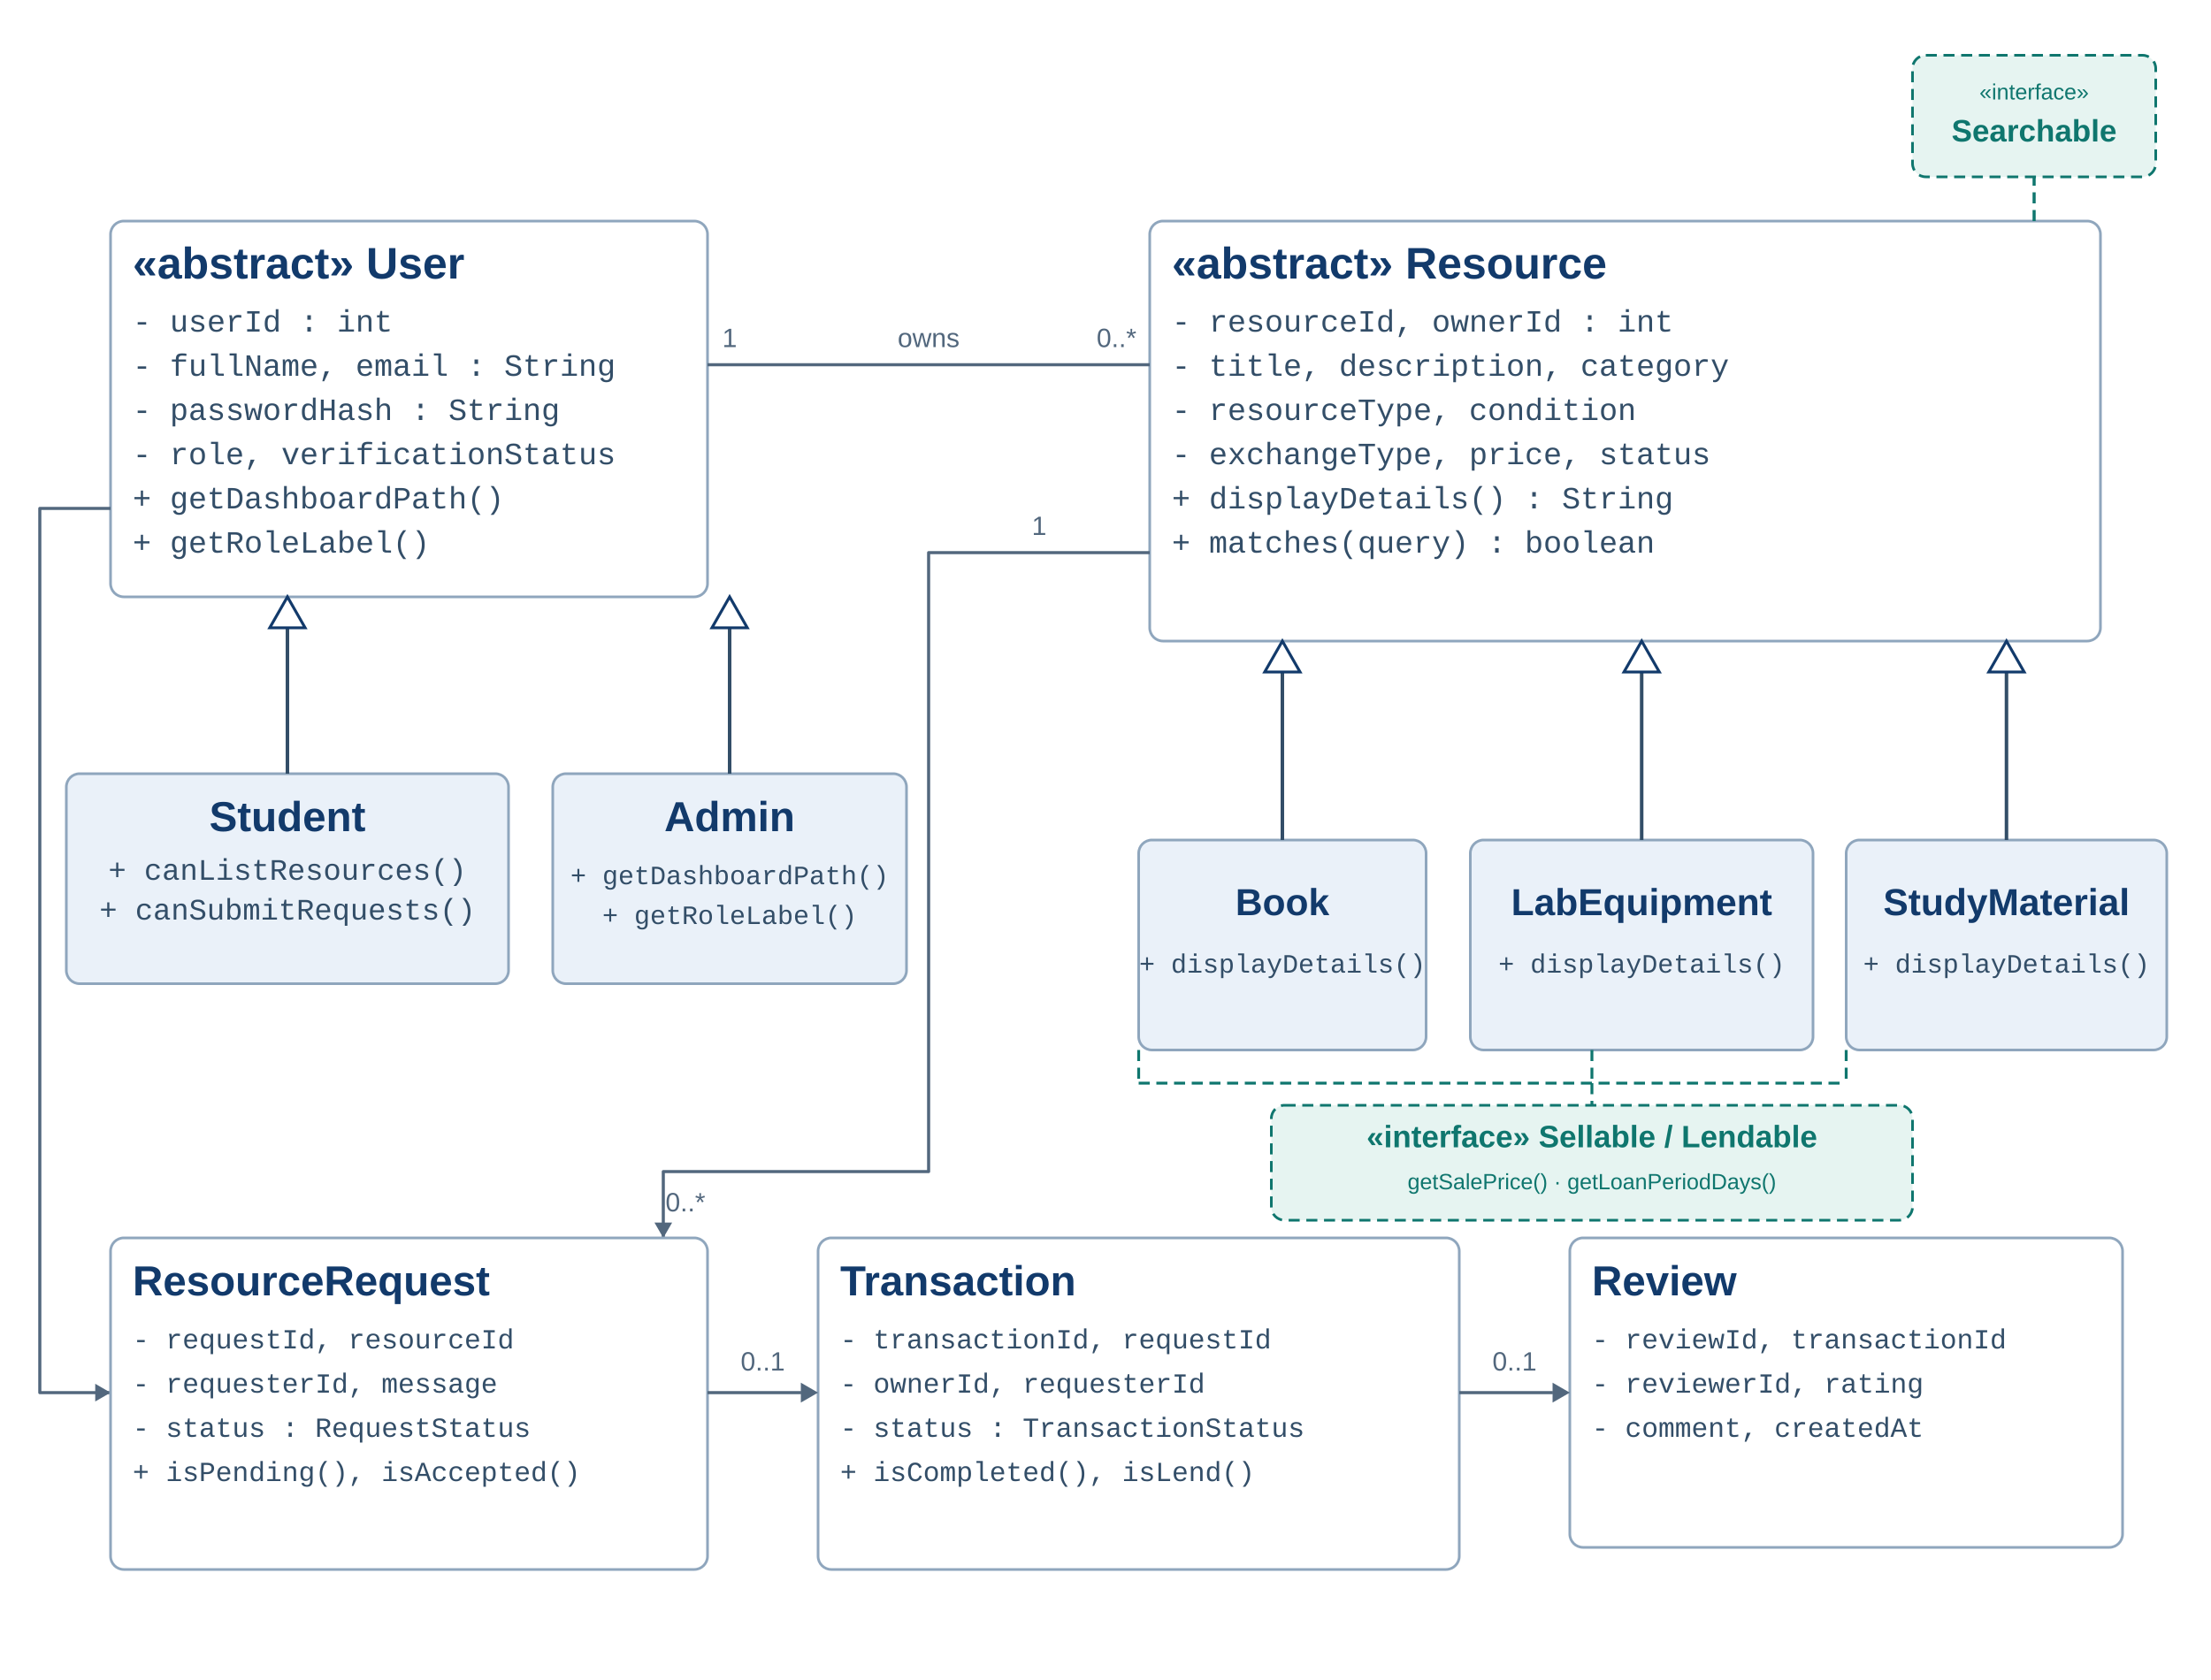
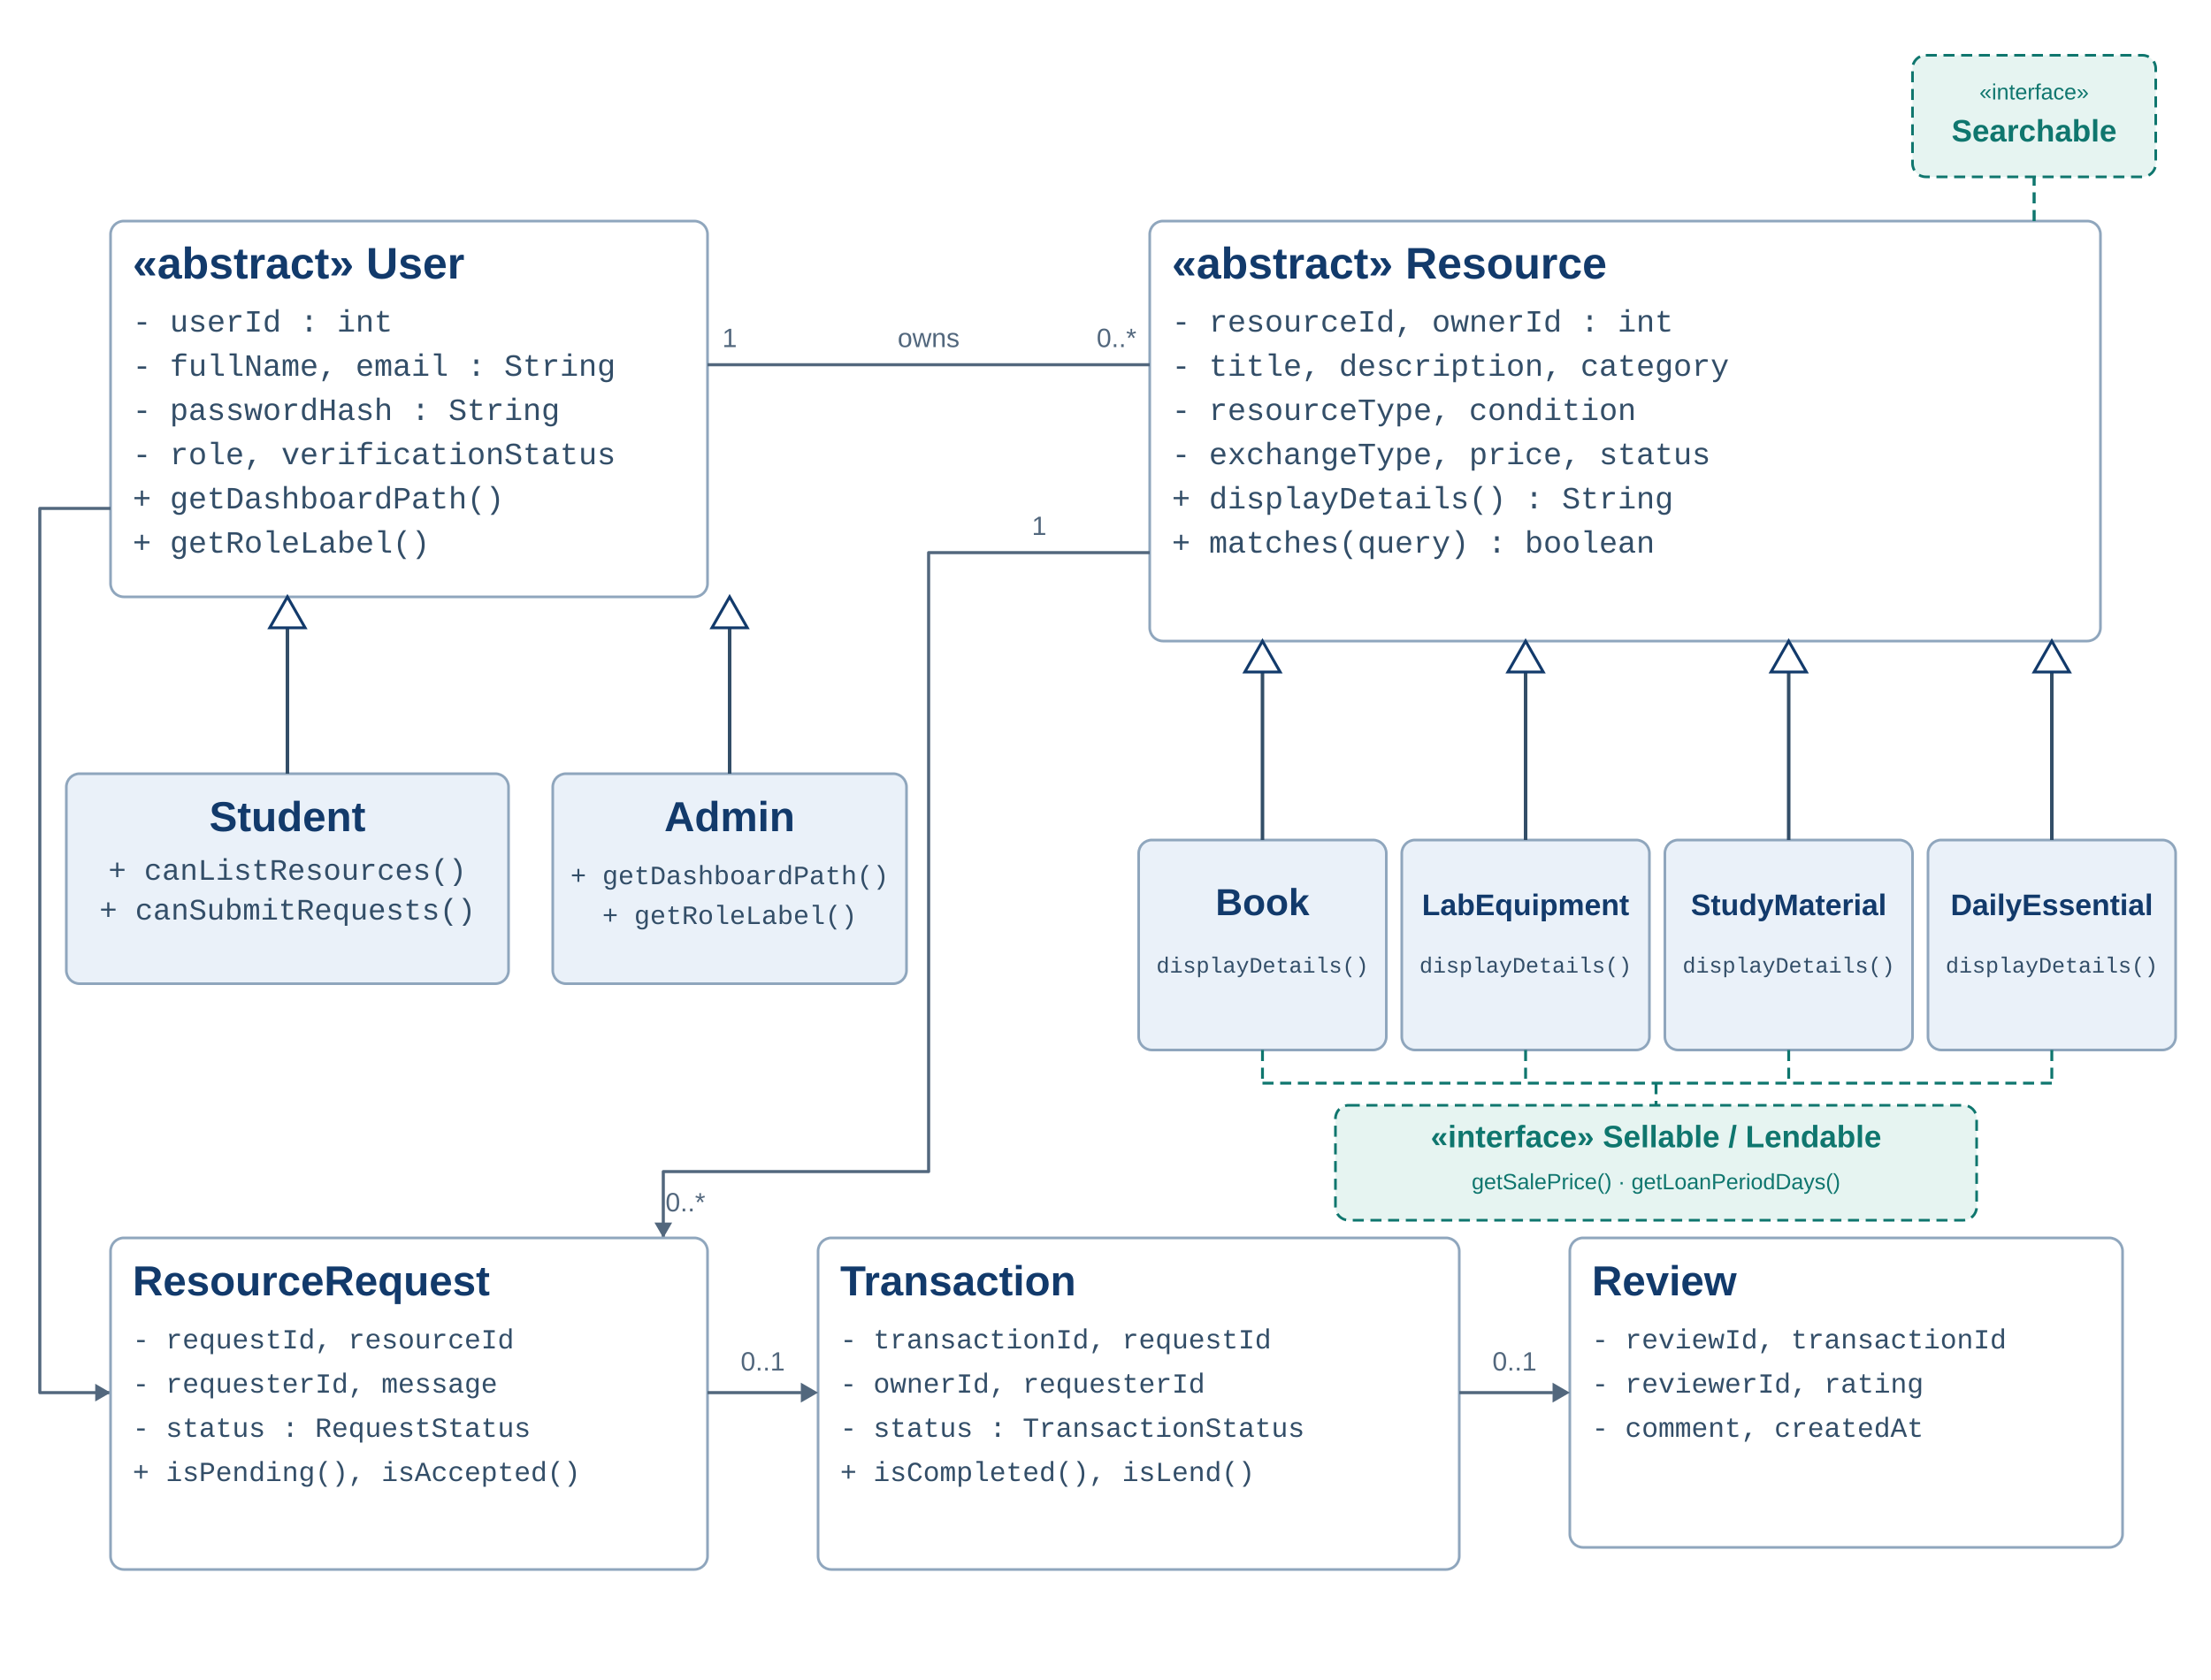
<svg xmlns="http://www.w3.org/2000/svg" width="1000" height="760" viewBox="0 0 1000 760">
  <rect width="1000" height="760" fill="#ffffff" />
  <rect x="50" y="100" width="270" height="170" rx="6" fill="#ffffff" stroke="#8fa6bd" stroke-width="1.2" />
  <text x="60" y="126" font-family="Liberation Sans" font-size="20" font-weight="bold" fill="#123a6b" text-anchor="start">«abstract» User</text>
  <text x="60" y="150" font-family="Liberation Mono" font-size="14" font-weight="normal" fill="#334e68" text-anchor="start">- userId : int</text>
  <text x="60" y="170" font-family="Liberation Mono" font-size="14" font-weight="normal" fill="#334e68" text-anchor="start">- fullName, email : String</text>
  <text x="60" y="190" font-family="Liberation Mono" font-size="14" font-weight="normal" fill="#334e68" text-anchor="start">- passwordHash : String</text>
  <text x="60" y="210" font-family="Liberation Mono" font-size="14" font-weight="normal" fill="#334e68" text-anchor="start">- role, verificationStatus</text>
  <text x="60" y="230" font-family="Liberation Mono" font-size="14" font-weight="normal" fill="#334e68" text-anchor="start">+ getDashboardPath()</text>
  <text x="60" y="250" font-family="Liberation Mono" font-size="14" font-weight="normal" fill="#334e68" text-anchor="start">+ getRoleLabel()</text>
  <rect x="30" y="350" width="200" height="95" rx="6" fill="#eaf1f9" stroke="#8fa6bd" stroke-width="1.2" />
  <text x="130" y="376" font-family="Liberation Sans" font-size="19" font-weight="bold" fill="#123a6b" text-anchor="middle">Student</text>
  <text x="130" y="398" font-family="Liberation Mono" font-size="13.5" font-weight="normal" fill="#334e68" text-anchor="middle">+ canListResources()</text>
  <text x="130" y="416" font-family="Liberation Mono" font-size="13.5" font-weight="normal" fill="#334e68" text-anchor="middle">+ canSubmitRequests()</text>
  <rect x="250" y="350" width="160" height="95" rx="6" fill="#eaf1f9" stroke="#8fa6bd" stroke-width="1.2" />
  <text x="330" y="376" font-family="Liberation Sans" font-size="19" font-weight="bold" fill="#123a6b" text-anchor="middle">Admin</text>
  <text x="330" y="400" font-family="Liberation Mono" font-size="12" font-weight="normal" fill="#334e68" text-anchor="middle">+ getDashboardPath()</text>
  <text x="330" y="418" font-family="Liberation Mono" font-size="12" font-weight="normal" fill="#334e68" text-anchor="middle">+ getRoleLabel()</text>
  <line x1="130" y1="350" x2="130" y2="284" stroke="#334e68" stroke-width="1.6" />
  <polygon points="130,270 122,284 138,284" fill="#ffffff" stroke="#123a6b" stroke-width="1.3" />
  <line x1="330" y1="350" x2="330" y2="284" stroke="#334e68" stroke-width="1.6" />
  <polygon points="330,270 322,284 338,284" fill="#ffffff" stroke="#123a6b" stroke-width="1.3" />
  <rect x="520" y="100" width="430" height="190" rx="6" fill="#ffffff" stroke="#8fa6bd" stroke-width="1.2" />
  <text x="530" y="126" font-family="Liberation Sans" font-size="20" font-weight="bold" fill="#123a6b" text-anchor="start">«abstract» Resource</text>
  <text x="530" y="150" font-family="Liberation Mono" font-size="14" font-weight="normal" fill="#334e68" text-anchor="start">- resourceId, ownerId : int</text>
  <text x="530" y="170" font-family="Liberation Mono" font-size="14" font-weight="normal" fill="#334e68" text-anchor="start">- title, description, category</text>
  <text x="530" y="190" font-family="Liberation Mono" font-size="14" font-weight="normal" fill="#334e68" text-anchor="start">- resourceType, condition</text>
  <text x="530" y="210" font-family="Liberation Mono" font-size="14" font-weight="normal" fill="#334e68" text-anchor="start">- exchangeType, price, status</text>
  <text x="530" y="230" font-family="Liberation Mono" font-size="14" font-weight="normal" fill="#334e68" text-anchor="start">+ displayDetails() : String</text>
  <text x="530" y="250" font-family="Liberation Mono" font-size="14" font-weight="normal" fill="#334e68" text-anchor="start">+ matches(query) : boolean</text>
-   <rect x="515" y="380" width="130" height="95" rx="6" fill="#eaf1f9" stroke="#8fa6bd" stroke-width="1.2" />
-   <text x="580.0" y="414" font-family="Liberation Sans" font-size="17" font-weight="bold" fill="#123a6b" text-anchor="middle">Book</text>
-   <text x="580.0" y="440" font-family="Liberation Mono" font-size="12" font-weight="normal" fill="#334e68" text-anchor="middle">+ displayDetails()</text>
-   <line x1="580.0" y1="380" x2="580.0" y2="304" stroke="#334e68" stroke-width="1.6" />
-   <polygon points="580.0,290 572.0,304 588.0,304" fill="#ffffff" stroke="#123a6b" stroke-width="1.3" />
-   <rect x="665" y="380" width="155" height="95" rx="6" fill="#eaf1f9" stroke="#8fa6bd" stroke-width="1.2" />
-   <text x="742.5" y="414" font-family="Liberation Sans" font-size="17" font-weight="bold" fill="#123a6b" text-anchor="middle">LabEquipment</text>
-   <text x="742.5" y="440" font-family="Liberation Mono" font-size="12" font-weight="normal" fill="#334e68" text-anchor="middle">+ displayDetails()</text>
-   <line x1="742.5" y1="380" x2="742.5" y2="304" stroke="#334e68" stroke-width="1.6" />
-   <polygon points="742.5,290 734.5,304 750.5,304" fill="#ffffff" stroke="#123a6b" stroke-width="1.3" />
-   <rect x="835" y="380" width="145" height="95" rx="6" fill="#eaf1f9" stroke="#8fa6bd" stroke-width="1.2" />
-   <text x="907.5" y="414" font-family="Liberation Sans" font-size="17" font-weight="bold" fill="#123a6b" text-anchor="middle">StudyMaterial</text>
-   <text x="907.5" y="440" font-family="Liberation Mono" font-size="12" font-weight="normal" fill="#334e68" text-anchor="middle">+ displayDetails()</text>
-   <line x1="907.5" y1="380" x2="907.5" y2="304" stroke="#334e68" stroke-width="1.6" />
-   <polygon points="907.5,290 899.5,304 915.5,304" fill="#ffffff" stroke="#123a6b" stroke-width="1.3" />
+   <rect x="515" y="380" width="112" height="95" rx="6" fill="#eaf1f9" stroke="#8fa6bd" stroke-width="1.2" />
+   <text x="571.0" y="414" font-family="Liberation Sans" font-size="17" font-weight="bold" fill="#123a6b" text-anchor="middle">Book</text>
+   <text x="571.0" y="440" font-family="Liberation Mono" font-size="10" font-weight="normal" fill="#334e68" text-anchor="middle">displayDetails()</text>
+   <line x1="571.0" y1="380" x2="571.0" y2="304" stroke="#334e68" stroke-width="1.6" />
+   <polygon points="571.0,290 563.0,304 579.0,304" fill="#ffffff" stroke="#123a6b" stroke-width="1.3" />
+   <rect x="634" y="380" width="112" height="95" rx="6" fill="#eaf1f9" stroke="#8fa6bd" stroke-width="1.2" />
+   <text x="690.0" y="414" font-family="Liberation Sans" font-size="13.5" font-weight="bold" fill="#123a6b" text-anchor="middle">LabEquipment</text>
+   <text x="690.0" y="440" font-family="Liberation Mono" font-size="10" font-weight="normal" fill="#334e68" text-anchor="middle">displayDetails()</text>
+   <line x1="690.0" y1="380" x2="690.0" y2="304" stroke="#334e68" stroke-width="1.6" />
+   <polygon points="690.0,290 682.0,304 698.0,304" fill="#ffffff" stroke="#123a6b" stroke-width="1.3" />
+   <rect x="753" y="380" width="112" height="95" rx="6" fill="#eaf1f9" stroke="#8fa6bd" stroke-width="1.2" />
+   <text x="809.0" y="414" font-family="Liberation Sans" font-size="13.5" font-weight="bold" fill="#123a6b" text-anchor="middle">StudyMaterial</text>
+   <text x="809.0" y="440" font-family="Liberation Mono" font-size="10" font-weight="normal" fill="#334e68" text-anchor="middle">displayDetails()</text>
+   <line x1="809.0" y1="380" x2="809.0" y2="304" stroke="#334e68" stroke-width="1.6" />
+   <polygon points="809.0,290 801.0,304 817.0,304" fill="#ffffff" stroke="#123a6b" stroke-width="1.3" />
+   <rect x="872" y="380" width="112" height="95" rx="6" fill="#eaf1f9" stroke="#8fa6bd" stroke-width="1.2" />
+   <text x="928.0" y="414" font-family="Liberation Sans" font-size="13.5" font-weight="bold" fill="#123a6b" text-anchor="middle">DailyEssential</text>
+   <text x="928.0" y="440" font-family="Liberation Mono" font-size="10" font-weight="normal" fill="#334e68" text-anchor="middle">displayDetails()</text>
+   <line x1="928.0" y1="380" x2="928.0" y2="304" stroke="#334e68" stroke-width="1.6" />
+   <polygon points="928.0,290 920.0,304 936.0,304" fill="#ffffff" stroke="#123a6b" stroke-width="1.3" />
  <rect x="865" y="25" width="110" height="55" rx="6" fill="#e6f4f1" stroke="#0f766e" stroke-width="1.2" stroke-dasharray="5 3" />
  <text x="920" y="45" font-family="Liberation Sans" font-size="10" font-weight="normal" fill="#0f766e" text-anchor="middle">«interface»</text>
  <text x="920" y="64" font-family="Liberation Sans" font-size="14" font-weight="bold" fill="#0f766e" text-anchor="middle">Searchable</text>
  <line x1="920" y1="100" x2="920" y2="80" stroke="#0f766e" stroke-width="1.4" stroke-dasharray="5 3" />
-   <rect x="575" y="500" width="290" height="52" rx="6" fill="#e6f4f1" stroke="#0f766e" stroke-width="1.2" stroke-dasharray="5 3" />
-   <text x="720" y="519" font-family="Liberation Sans" font-size="14" font-weight="bold" fill="#0f766e" text-anchor="middle">«interface» Sellable / Lendable</text>
-   <text x="720" y="538" font-family="Liberation Sans" font-size="10" font-weight="normal" fill="#0f766e" text-anchor="middle">getSalePrice() · getLoanPeriodDays()</text>
-   <line x1="515" y1="475" x2="515" y2="490" stroke="#0f766e" stroke-width="1.3" stroke-dasharray="5 3" />
-   <line x1="720" y1="475" x2="720" y2="490" stroke="#0f766e" stroke-width="1.3" stroke-dasharray="5 3" />
-   <line x1="835" y1="475" x2="835" y2="490" stroke="#0f766e" stroke-width="1.3" stroke-dasharray="5 3" />
-   <line x1="515" y1="490" x2="835" y2="490" stroke="#0f766e" stroke-width="1.3" stroke-dasharray="5 3" />
-   <line x1="720" y1="490" x2="720" y2="500" stroke="#0f766e" stroke-width="1.3" stroke-dasharray="5 3" />
+   <rect x="604" y="500" width="290" height="52" rx="6" fill="#e6f4f1" stroke="#0f766e" stroke-width="1.2" stroke-dasharray="5 3" />
+   <text x="749" y="519" font-family="Liberation Sans" font-size="14" font-weight="bold" fill="#0f766e" text-anchor="middle">«interface» Sellable / Lendable</text>
+   <text x="749" y="538" font-family="Liberation Sans" font-size="10" font-weight="normal" fill="#0f766e" text-anchor="middle">getSalePrice() · getLoanPeriodDays()</text>
+   <line x1="571" y1="475" x2="571" y2="490" stroke="#0f766e" stroke-width="1.3" stroke-dasharray="5 3" />
+   <line x1="690" y1="475" x2="690" y2="490" stroke="#0f766e" stroke-width="1.3" stroke-dasharray="5 3" />
+   <line x1="809" y1="475" x2="809" y2="490" stroke="#0f766e" stroke-width="1.3" stroke-dasharray="5 3" />
+   <line x1="928" y1="475" x2="928" y2="490" stroke="#0f766e" stroke-width="1.3" stroke-dasharray="5 3" />
+   <line x1="571" y1="490" x2="928" y2="490" stroke="#0f766e" stroke-width="1.3" stroke-dasharray="5 3" />
+   <line x1="749" y1="490" x2="749" y2="500" stroke="#0f766e" stroke-width="1.3" stroke-dasharray="5 3" />
  <line x1="320" y1="165" x2="520" y2="165" stroke="#52677d" stroke-width="1.4" />
  <text x="330" y="157" font-family="Liberation Sans" font-size="12" font-weight="normal" fill="#52677d" text-anchor="middle">1</text>
  <text x="505" y="157" font-family="Liberation Sans" font-size="12" font-weight="normal" fill="#52677d" text-anchor="middle">0..*</text>
  <text x="420" y="157" font-family="Liberation Sans" font-size="12" font-weight="normal" fill="#52677d" text-anchor="middle">owns</text>
  <polyline points="50,230 18,230 18,630 50,630" fill="none" stroke="#52677d" stroke-width="1.4" stroke-linejoin="round" />
  <polygon points="50,630 43.072,634.0 43.072,626.0" fill="#52677d" stroke="none" stroke-width="1" />
  <polyline points="520,250 420,250 420,530 300,530 300,560" fill="none" stroke="#52677d" stroke-width="1.4" stroke-linejoin="round" />
  <polygon points="300,560 296.0,553.072 304.0,553.072" fill="#52677d" stroke="none" stroke-width="1" />
  <text x="470" y="242" font-family="Liberation Sans" font-size="12" font-weight="normal" fill="#52677d" text-anchor="middle">1</text>
  <text x="310" y="548" font-family="Liberation Sans" font-size="12" font-weight="normal" fill="#52677d" text-anchor="middle">0..*</text>
  <rect x="50" y="560" width="270" height="150" rx="6" fill="#ffffff" stroke="#8fa6bd" stroke-width="1.2" />
  <text x="60" y="586" font-family="Liberation Sans" font-size="19" font-weight="bold" fill="#123a6b" text-anchor="start">ResourceRequest</text>
  <text x="60" y="610" font-family="Liberation Mono" font-size="12.5" font-weight="normal" fill="#334e68" text-anchor="start">- requestId, resourceId</text>
  <text x="60" y="630" font-family="Liberation Mono" font-size="12.5" font-weight="normal" fill="#334e68" text-anchor="start">- requesterId, message</text>
  <text x="60" y="650" font-family="Liberation Mono" font-size="12.5" font-weight="normal" fill="#334e68" text-anchor="start">- status : RequestStatus</text>
  <text x="60" y="670" font-family="Liberation Mono" font-size="12.5" font-weight="normal" fill="#334e68" text-anchor="start">+ isPending(), isAccepted()</text>
  <rect x="370" y="560" width="290" height="150" rx="6" fill="#ffffff" stroke="#8fa6bd" stroke-width="1.2" />
  <text x="380" y="586" font-family="Liberation Sans" font-size="19" font-weight="bold" fill="#123a6b" text-anchor="start">Transaction</text>
  <text x="380" y="610" font-family="Liberation Mono" font-size="12.5" font-weight="normal" fill="#334e68" text-anchor="start">- transactionId, requestId</text>
  <text x="380" y="630" font-family="Liberation Mono" font-size="12.5" font-weight="normal" fill="#334e68" text-anchor="start">- ownerId, requesterId</text>
  <text x="380" y="650" font-family="Liberation Mono" font-size="12.5" font-weight="normal" fill="#334e68" text-anchor="start">- status : TransactionStatus</text>
  <text x="380" y="670" font-family="Liberation Mono" font-size="12.5" font-weight="normal" fill="#334e68" text-anchor="start">+ isCompleted(), isLend()</text>
  <rect x="710" y="560" width="250" height="140" rx="6" fill="#ffffff" stroke="#8fa6bd" stroke-width="1.2" />
  <text x="720" y="586" font-family="Liberation Sans" font-size="19" font-weight="bold" fill="#123a6b" text-anchor="start">Review</text>
  <text x="720" y="610" font-family="Liberation Mono" font-size="12.5" font-weight="normal" fill="#334e68" text-anchor="start">- reviewId, transactionId</text>
  <text x="720" y="630" font-family="Liberation Mono" font-size="12.5" font-weight="normal" fill="#334e68" text-anchor="start">- reviewerId, rating</text>
  <text x="720" y="650" font-family="Liberation Mono" font-size="12.5" font-weight="normal" fill="#334e68" text-anchor="start">- comment, createdAt</text>
  <line x1="320" y1="630" x2="362.35" y2="630.0" stroke="#52677d" stroke-width="1.4" />
  <polygon points="370,630 362.206,634.5 362.206,625.5" fill="#52677d" stroke="none" stroke-width="1" />
  <rect x="327.56" y="609" width="34.88" height="17" rx="2" fill="#ffffff" stroke="none" stroke-width="0" />
  <text x="345" y="620" font-family="Liberation Sans" font-size="12" font-weight="normal" fill="#52677d" text-anchor="middle">0..1</text>
  <line x1="660" y1="630" x2="702.35" y2="630.0" stroke="#52677d" stroke-width="1.4" />
  <polygon points="710,630 702.206,634.5 702.206,625.5" fill="#52677d" stroke="none" stroke-width="1" />
  <rect x="667.56" y="609" width="34.88" height="17" rx="2" fill="#ffffff" stroke="none" stroke-width="0" />
  <text x="685" y="620" font-family="Liberation Sans" font-size="12" font-weight="normal" fill="#52677d" text-anchor="middle">0..1</text>
</svg>
